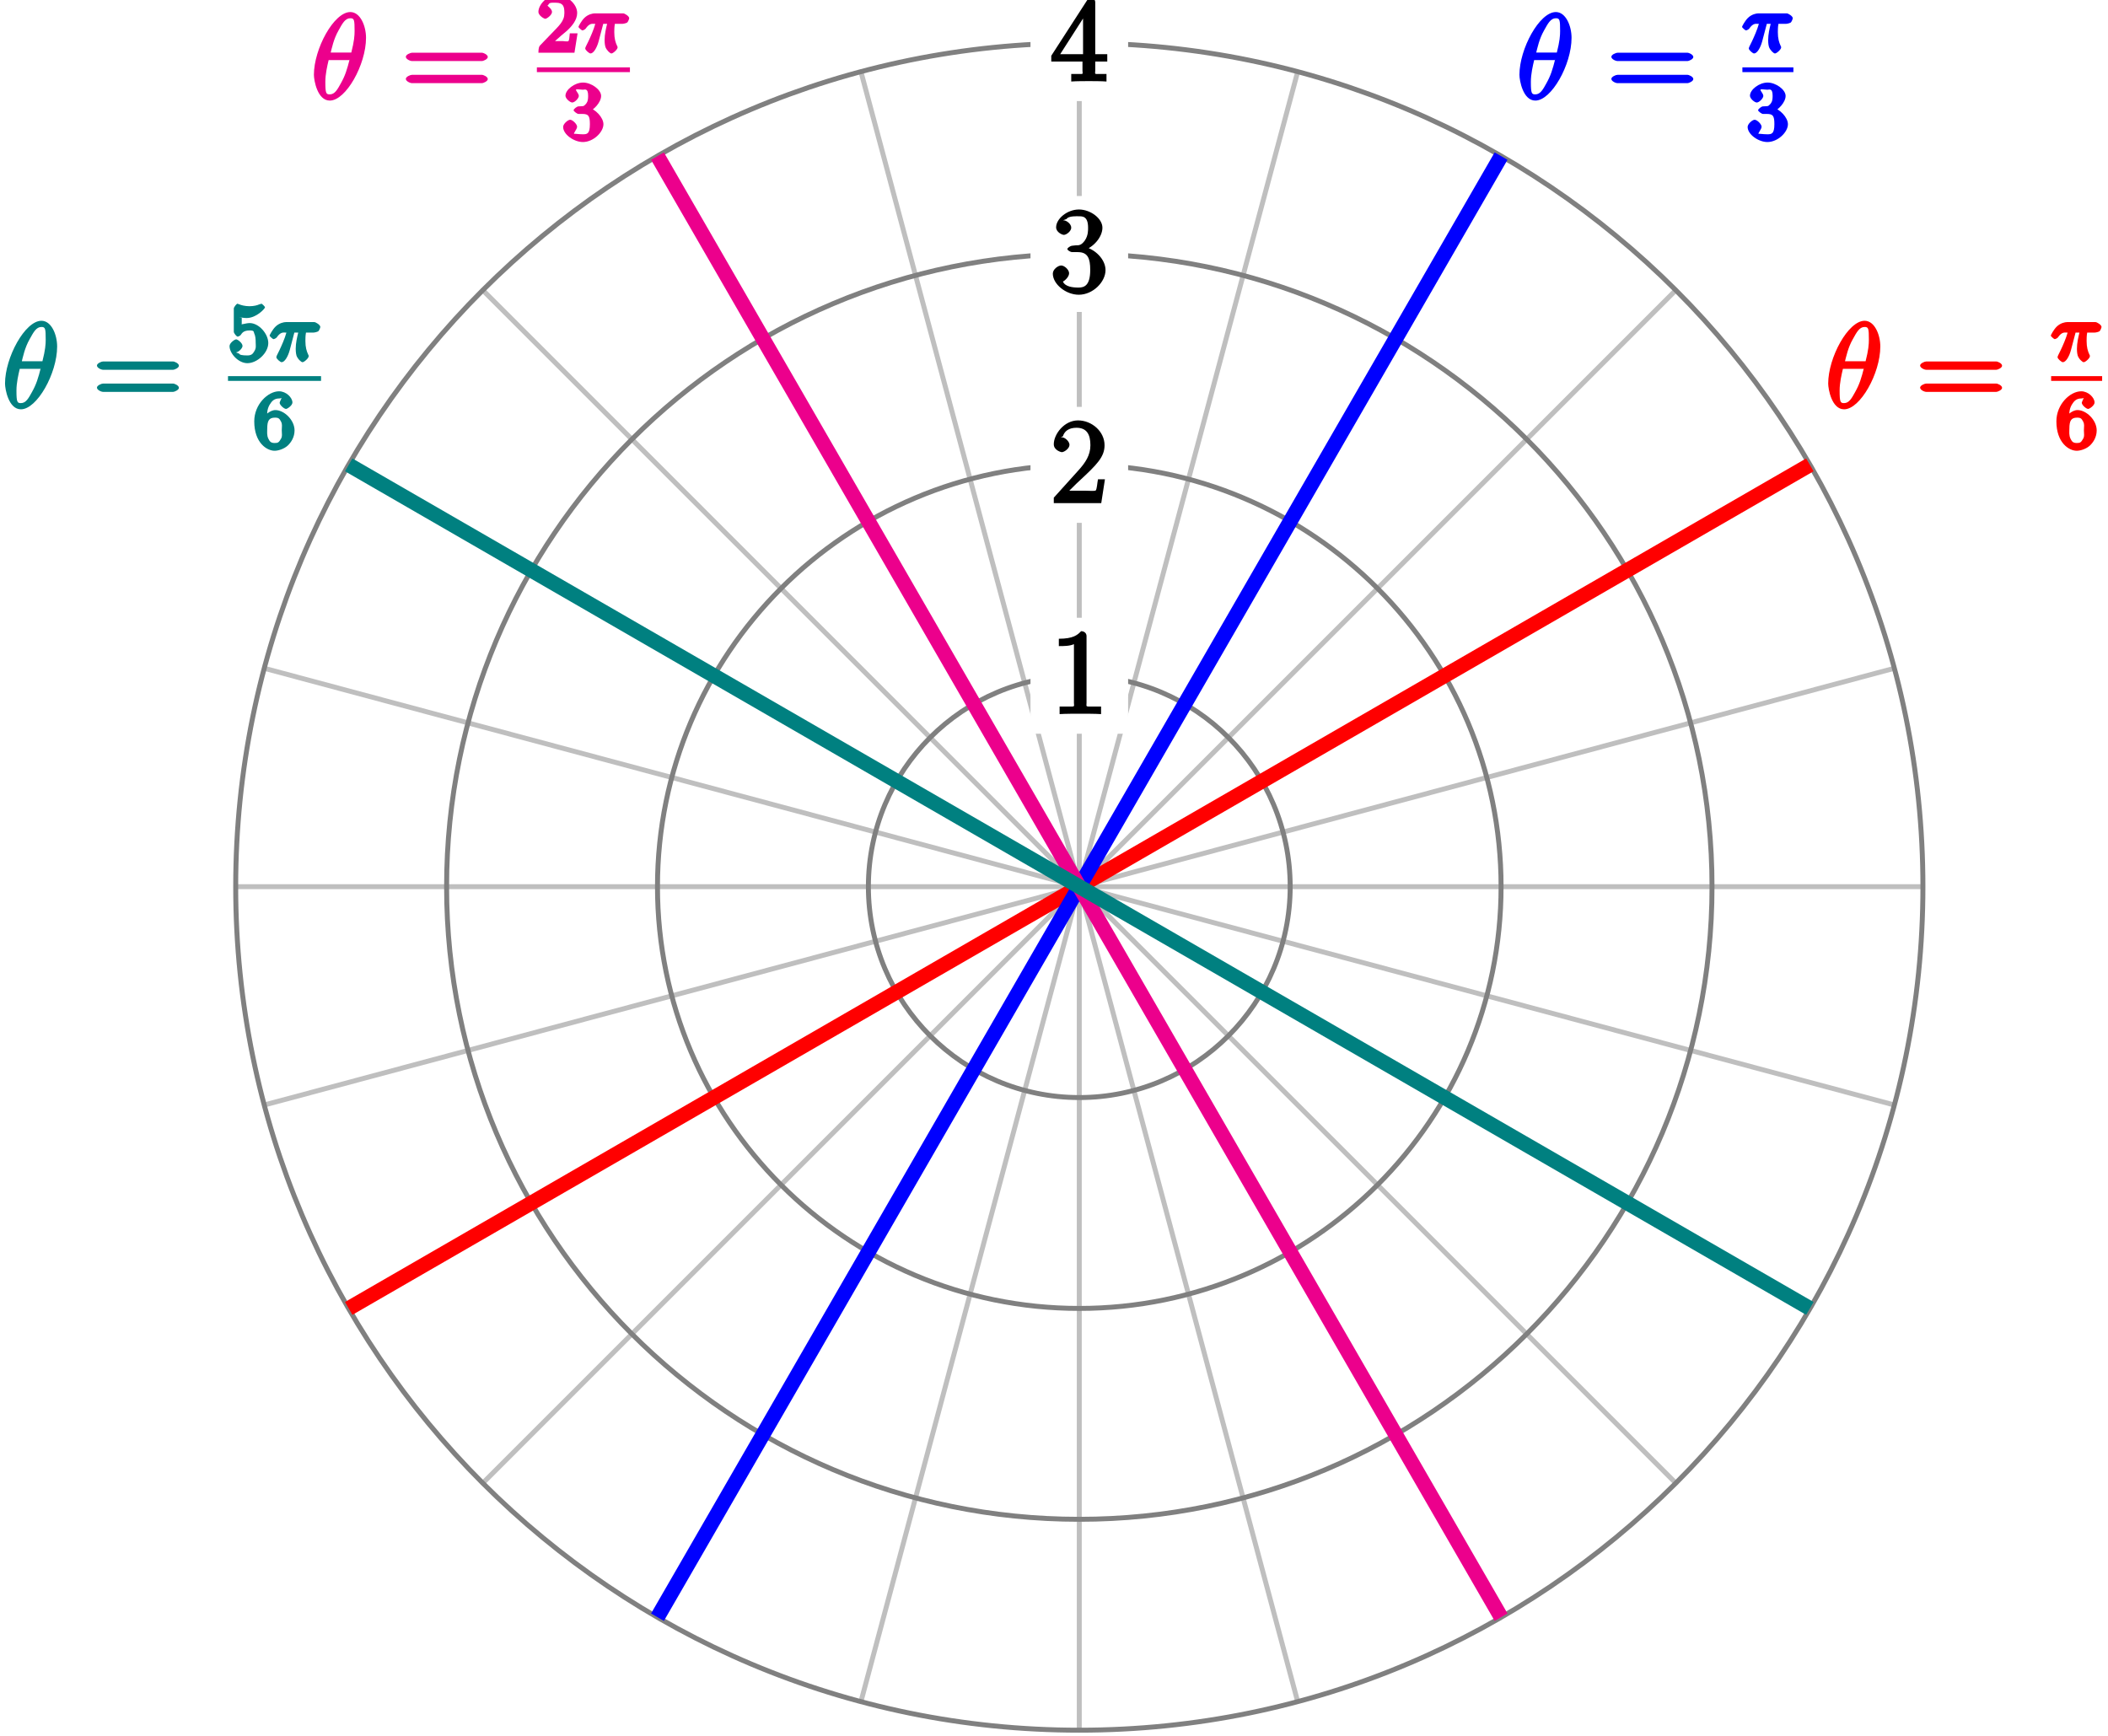
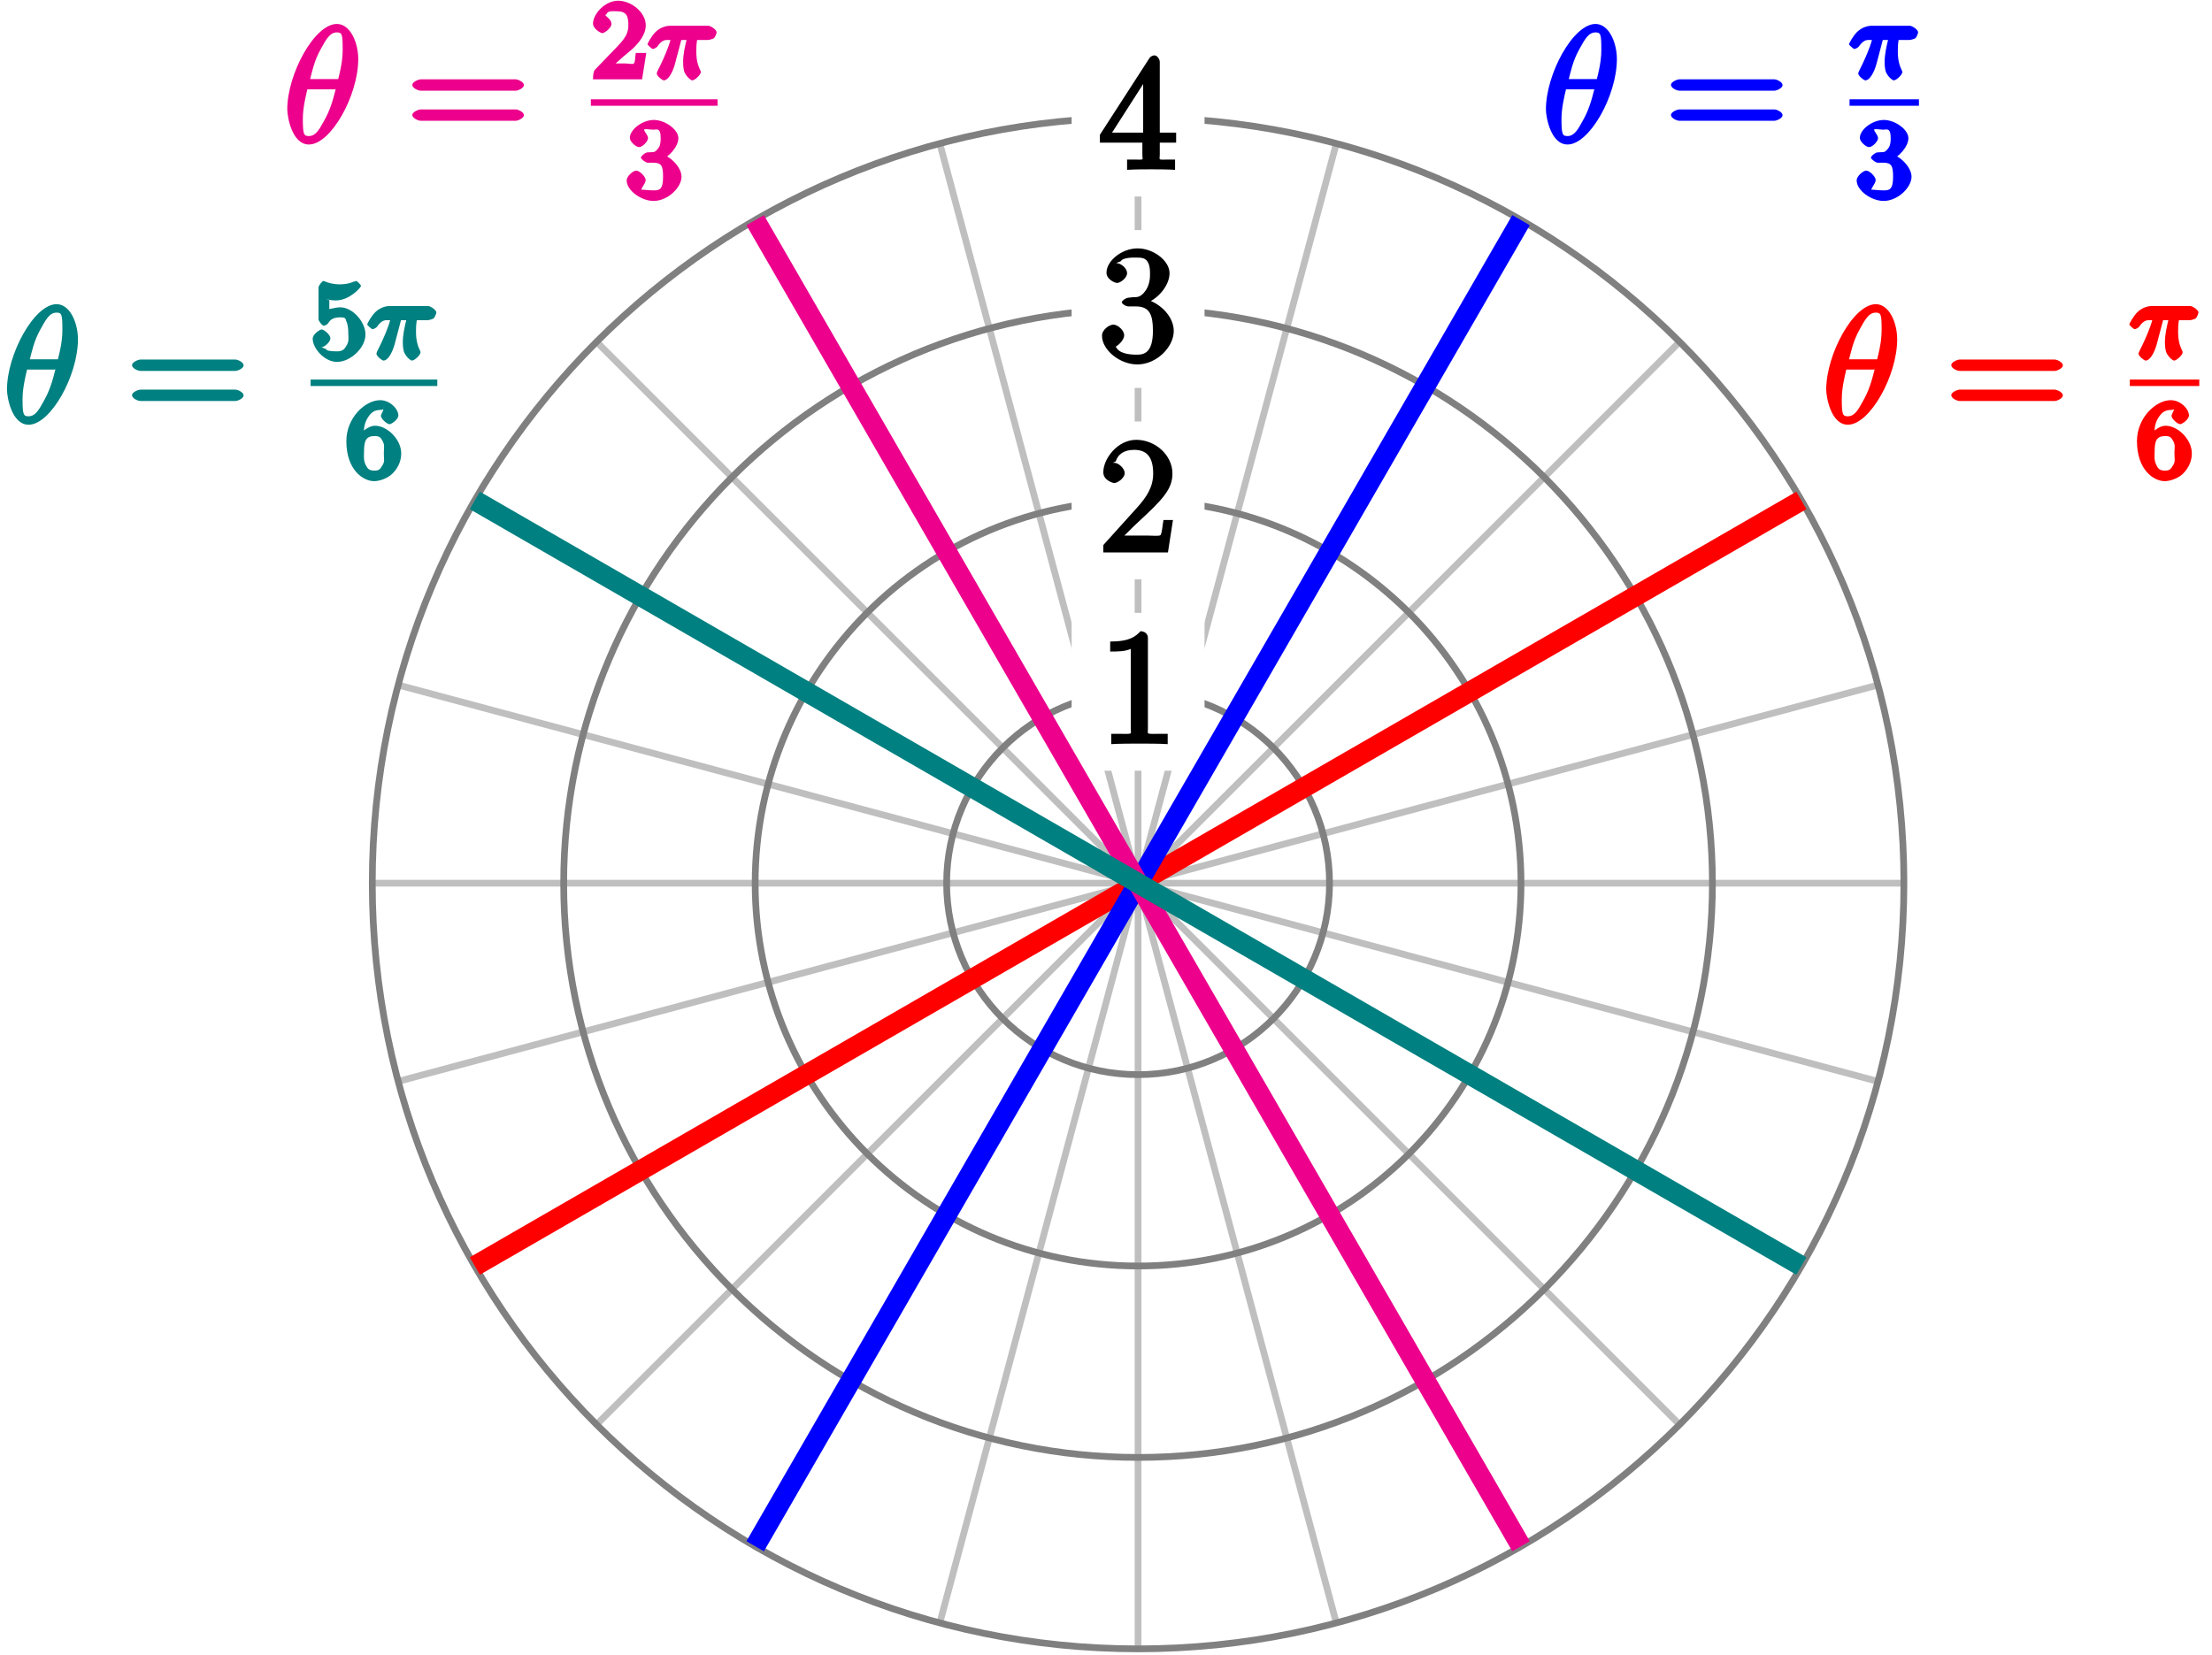
- <svg xmlns="http://www.w3.org/2000/svg" xmlns:xlink="http://www.w3.org/1999/xlink" width="170pt" height="140pt" viewBox="0 0 170 140" version="1.1">
+ <svg xmlns="http://www.w3.org/2000/svg" xmlns:xlink="http://www.w3.org/1999/xlink" width="131pt" height="98pt" viewBox="0 0 131 98" version="1.1">
  <defs>
    <g>
      <symbol overflow="visible" id="glyph0-0">
        <path style="stroke:none;" d="" />
      </symbol>
      <symbol overflow="visible" id="glyph0-1">
        <path style="stroke:none;" d="M 2.922 -6.281 C 2.922 -6.5 2.75 -6.672 2.484 -6.672 C 2.203 -6.375 1.859 -6.062 0.688 -6.062 L 0.688 -5.469 C 1.094 -5.469 1.562 -5.469 1.906 -5.625 L 1.906 -0.891 C 1.906 -0.547 2.062 -0.594 1.219 -0.594 L 0.75 -0.594 L 0.75 0.016 C 1.188 -0.016 2.109 -0.016 2.422 -0.016 C 2.75 -0.016 3.656 -0.016 4.094 0.016 L 4.094 -0.594 L 3.625 -0.594 C 2.781 -0.594 2.922 -0.547 2.922 -0.891 Z M 2.922 -6.281 " />
      </symbol>
      <symbol overflow="visible" id="glyph0-2">
        <path style="stroke:none;" d="M 4.203 -1.922 L 3.844 -1.922 C 3.781 -1.594 3.766 -1.188 3.672 -1.031 C 3.609 -0.953 3.188 -1 2.891 -1 L 1.125 -1 L 1.25 -0.734 C 1.5 -0.953 2.078 -1.562 2.328 -1.781 C 3.781 -3.125 4.375 -3.734 4.375 -4.672 C 4.375 -5.781 3.344 -6.672 2.234 -6.672 C 1.125 -6.672 0.281 -5.562 0.281 -4.75 C 0.281 -4.25 0.891 -4.109 0.922 -4.109 C 1.125 -4.109 1.547 -4.406 1.547 -4.703 C 1.547 -4.969 1.188 -5.312 0.922 -5.312 C 0.828 -5.312 0.812 -5.312 1.016 -5.391 C 1.141 -5.797 1.484 -6.078 2.109 -6.078 C 2.922 -6.078 3.234 -5.562 3.234 -4.672 C 3.234 -3.859 2.828 -3.266 2.281 -2.656 L 0.281 -0.438 L 0.281 0 L 4.109 0 L 4.406 -1.922 Z M 4.203 -1.922 " />
      </symbol>
      <symbol overflow="visible" id="glyph0-3">
        <path style="stroke:none;" d="M 1.766 -3.75 C 1.594 -3.734 1.375 -3.562 1.375 -3.484 C 1.375 -3.391 1.609 -3.234 1.781 -3.234 L 2.219 -3.234 C 3.031 -3.234 3.219 -2.719 3.219 -1.797 C 3.219 -0.547 2.75 -0.375 2.281 -0.375 C 1.812 -0.375 1.203 -0.438 1.016 -0.859 C 1.062 -0.859 1.516 -1.188 1.516 -1.531 C 1.516 -1.812 1.141 -2.156 0.875 -2.156 C 0.641 -2.156 0.203 -1.859 0.203 -1.5 C 0.203 -0.656 1.25 0.203 2.297 0.203 C 3.438 0.203 4.453 -0.828 4.453 -1.781 C 4.453 -2.672 3.578 -3.516 2.656 -3.688 L 2.656 -3.359 C 3.484 -3.609 4.203 -4.453 4.203 -5.203 C 4.203 -5.953 3.234 -6.672 2.312 -6.672 C 1.359 -6.672 0.469 -5.922 0.469 -5.234 C 0.469 -4.844 0.953 -4.625 1.094 -4.625 C 1.297 -4.625 1.688 -4.922 1.688 -5.203 C 1.688 -5.516 1.297 -5.797 1.078 -5.797 C 1.016 -5.797 1 -5.797 1.312 -5.906 C 1.453 -6.172 2.234 -6.125 2.281 -6.125 C 2.594 -6.125 3.047 -6.141 3.047 -5.203 C 3.047 -5.016 3.062 -4.594 2.797 -4.188 C 2.5 -3.766 2.297 -3.781 2.047 -3.781 Z M 1.766 -3.75 " />
      </symbol>
      <symbol overflow="visible" id="glyph0-4">
        <path style="stroke:none;" d="M 3.625 -6.375 C 3.625 -6.562 3.453 -6.766 3.312 -6.766 C 3.234 -6.766 3.094 -6.719 3.016 -6.609 L 0.078 -2.062 L 0.078 -1.594 L 2.594 -1.594 L 2.594 -0.875 C 2.594 -0.531 2.75 -0.594 2.062 -0.594 L 1.688 -0.594 L 1.688 0.016 C 2.078 -0.016 2.844 -0.016 3.109 -0.016 C 3.375 -0.016 4.141 -0.016 4.531 0.016 L 4.531 -0.594 L 4.172 -0.594 C 3.484 -0.594 3.625 -0.531 3.625 -0.875 L 3.625 -1.594 L 4.594 -1.594 L 4.594 -2.188 L 3.625 -2.188 Z M 2.641 -5.625 L 2.641 -2.188 L 0.797 -2.188 L 2.938 -5.531 Z M 2.641 -5.625 " />
      </symbol>
      <symbol overflow="visible" id="glyph0-5">
        <path style="stroke:none;" d="M 6.453 -3.094 C 6.594 -3.094 6.938 -3.25 6.938 -3.422 C 6.938 -3.609 6.594 -3.766 6.453 -3.766 L 0.828 -3.766 C 0.688 -3.766 0.328 -3.609 0.328 -3.438 C 0.328 -3.25 0.672 -3.094 0.828 -3.094 Z M 6.453 -1.312 C 6.594 -1.312 6.938 -1.469 6.938 -1.641 C 6.938 -1.828 6.594 -1.984 6.453 -1.984 L 0.828 -1.984 C 0.688 -1.984 0.328 -1.828 0.328 -1.656 C 0.328 -1.469 0.672 -1.312 0.828 -1.312 Z M 6.453 -1.312 " />
      </symbol>
      <symbol overflow="visible" id="glyph1-0">
        <path style="stroke:none;" d="" />
      </symbol>
      <symbol overflow="visible" id="glyph1-1">
        <path style="stroke:none;" d="M 4.406 -4.969 C 4.406 -5.938 3.938 -7.047 3.141 -7.047 C 1.812 -7.047 0.203 -4.078 0.203 -1.984 C 0.203 -1.547 0.484 0.094 1.484 0.094 C 2.781 0.094 4.406 -2.797 4.406 -4.969 Z M 1.516 -3.609 C 1.656 -4.172 1.797 -4.875 2.188 -5.562 C 2.5 -6.125 2.719 -6.547 3.141 -6.547 C 3.453 -6.547 3.484 -6.422 3.484 -5.516 C 3.484 -5.156 3.453 -4.688 3.219 -3.781 L 1.547 -3.781 Z M 3.109 -3.328 C 2.875 -2.391 2.719 -1.906 2.375 -1.297 C 2.109 -0.812 1.891 -0.406 1.484 -0.406 C 1.188 -0.406 1.125 -0.484 1.125 -1.422 C 1.125 -2.047 1.281 -2.703 1.391 -3.172 L 3.062 -3.172 Z M 3.109 -3.328 " />
      </symbol>
      <symbol overflow="visible" id="glyph2-0">
        <path style="stroke:none;" d="" />
      </symbol>
      <symbol overflow="visible" id="glyph2-1">
        <path style="stroke:none;" d="M 1.812 -2.328 L 2.281 -2.328 C 2.188 -1.953 2.078 -1.484 2.078 -1.016 C 2.078 -0.969 2.078 -0.688 2.141 -0.469 C 2.234 -0.203 2.516 0.062 2.625 0.062 C 2.766 0.062 3.125 -0.266 3.125 -0.422 C 3.125 -0.469 3.125 -0.484 3.094 -0.531 C 2.953 -0.828 2.859 -1.141 2.859 -1.656 C 2.859 -1.797 2.859 -2.078 2.906 -2.328 L 3.516 -2.328 C 3.625 -2.328 3.844 -2.391 3.906 -2.438 C 3.984 -2.516 4.062 -2.734 4.062 -2.781 C 4.062 -2.953 3.688 -3.172 3.578 -3.172 L 1.281 -3.172 C 1.141 -3.172 0.75 -3.109 0.438 -2.797 C 0.203 -2.562 -0.031 -2.125 -0.031 -2.078 C -0.031 -2.031 0.234 -1.797 0.281 -1.797 C 0.344 -1.797 0.5 -1.875 0.547 -1.938 C 0.859 -2.391 1.078 -2.328 1.234 -2.328 L 1.328 -2.328 C 1.203 -1.859 0.922 -1.234 0.766 -0.906 C 0.578 -0.531 0.516 -0.406 0.516 -0.344 C 0.516 -0.203 0.844 0.062 0.938 0.062 C 1.188 0.062 1.453 -0.391 1.594 -0.906 L 1.969 -2.328 Z M 1.812 -2.328 " />
      </symbol>
      <symbol overflow="visible" id="glyph3-0">
        <path style="stroke:none;" d="" />
      </symbol>
      <symbol overflow="visible" id="glyph3-1">
        <path style="stroke:none;" d="M 1.094 -2.328 C 1.094 -2.844 1.078 -3.172 1.297 -3.562 C 1.484 -3.875 1.672 -4.078 2.078 -4.078 C 2.203 -4.078 2.344 -4.125 2.266 -4.234 C 2.359 -4.234 2.109 -3.812 2.109 -3.734 C 2.109 -3.547 2.469 -3.234 2.625 -3.234 C 2.734 -3.234 3.141 -3.516 3.141 -3.75 C 3.141 -4.141 2.641 -4.656 2.062 -4.656 C 1.172 -4.656 0.062 -3.609 0.062 -2.234 C 0.062 -0.5 1.078 0.141 1.703 0.141 C 2.016 0.141 2.484 -0.016 2.766 -0.281 C 3.031 -0.531 3.312 -0.953 3.312 -1.5 C 3.312 -2.344 2.469 -3.141 1.766 -3.141 C 1.297 -3.141 0.812 -2.641 0.656 -2.328 Z M 1.703 -0.484 C 1.359 -0.484 1.297 -0.656 1.203 -0.828 C 1.062 -1.109 1.109 -1.406 1.109 -1.641 C 1.109 -2.281 1.25 -2.531 1.734 -2.531 C 2.047 -2.531 2.094 -2.438 2.219 -2.219 C 2.344 -1.969 2.281 -1.844 2.281 -1.516 C 2.281 -1.188 2.344 -1.047 2.219 -0.828 C 2.047 -0.531 1.984 -0.484 1.703 -0.484 Z M 1.703 -0.484 " />
      </symbol>
      <symbol overflow="visible" id="glyph3-2">
        <path style="stroke:none;" d="M 1.609 -2.125 C 2.109 -2.125 2.219 -1.969 2.219 -1.297 C 2.219 -0.5 1.984 -0.484 1.641 -0.484 C 1.297 -0.484 0.969 -0.547 0.969 -0.516 C 0.828 -0.516 1.188 -0.875 1.188 -1.094 C 1.188 -1.297 0.828 -1.656 0.625 -1.656 C 0.453 -1.656 0.062 -1.328 0.062 -1.078 C 0.062 -0.469 0.938 0.141 1.656 0.141 C 2.5 0.141 3.312 -0.656 3.312 -1.297 C 3.312 -1.828 2.672 -2.531 2.031 -2.672 L 2.031 -2.25 C 2.531 -2.422 3.125 -3.062 3.125 -3.578 C 3.125 -4.094 2.328 -4.656 1.672 -4.656 C 0.984 -4.656 0.25 -4.078 0.25 -3.594 C 0.25 -3.359 0.625 -3.047 0.797 -3.047 C 1 -3.047 1.328 -3.391 1.328 -3.578 C 1.328 -3.812 0.922 -4.125 1.188 -4.109 C 1.188 -4.125 1.531 -4.078 1.656 -4.078 C 1.812 -4.078 2.078 -4.234 2.078 -3.578 C 2.078 -3.125 1.969 -3.016 1.875 -2.906 C 1.688 -2.703 1.688 -2.766 1.297 -2.734 C 1.172 -2.734 0.906 -2.516 0.906 -2.422 C 0.906 -2.344 1.188 -2.125 1.297 -2.125 Z M 1.609 -2.125 " />
      </symbol>
      <symbol overflow="visible" id="glyph3-3">
        <path style="stroke:none;" d="M 1.938 -1.359 C 2.047 -1.453 2.312 -1.672 2.422 -1.766 C 2.812 -2.125 3.25 -2.625 3.25 -3.203 C 3.25 -3.953 2.406 -4.656 1.609 -4.656 C 0.844 -4.656 0.125 -3.875 0.125 -3.297 C 0.125 -2.984 0.594 -2.734 0.672 -2.734 C 0.812 -2.734 1.219 -3.047 1.219 -3.281 C 1.219 -3.609 0.688 -3.828 0.906 -3.828 C 1 -4.078 1.219 -4.031 1.531 -4.031 C 2.125 -4.031 2.219 -3.734 2.219 -3.203 C 2.219 -2.531 1.812 -2.203 1.062 -1.422 L 0.266 -0.594 C 0.188 -0.531 0.125 -0.375 0.125 0 L 3.031 0 L 3.281 -1.562 L 2.656 -1.562 C 2.609 -1.219 2.625 -1.047 2.547 -0.938 C 2.5 -0.875 2.172 -0.938 2.078 -0.938 L 0.938 -0.938 L 1.078 -0.594 Z M 1.938 -1.359 " />
      </symbol>
      <symbol overflow="visible" id="glyph3-4">
        <path style="stroke:none;" d="M 0.891 -3.578 C 0.969 -3.562 1.234 -3.5 1.5 -3.5 C 2.297 -3.5 2.984 -4.266 2.984 -4.359 C 2.984 -4.438 2.734 -4.656 2.703 -4.656 C 2.688 -4.656 2.531 -4.594 2.5 -4.594 C 2.375 -4.531 2.078 -4.453 1.734 -4.453 C 1.359 -4.453 1.047 -4.547 0.938 -4.594 C 0.938 -4.594 0.766 -4.656 0.766 -4.656 C 0.688 -4.656 0.469 -4.375 0.469 -4.266 L 0.469 -2.391 C 0.469 -2.281 0.688 -2 0.781 -2 C 0.828 -2 1 -2.078 1.031 -2.141 C 1.109 -2.234 1.203 -2.5 1.75 -2.5 C 2.109 -2.5 2.062 -2.406 2.109 -2.281 C 2.219 -2.062 2.234 -1.766 2.234 -1.516 C 2.234 -1.281 2.297 -1.078 2.109 -0.797 C 2 -0.609 1.891 -0.484 1.562 -0.484 C 1.141 -0.484 0.938 -0.531 0.906 -0.625 C 0.609 -0.734 0.641 -0.734 0.656 -0.734 C 0.828 -0.734 1.172 -1.047 1.172 -1.25 C 1.172 -1.484 0.781 -1.781 0.656 -1.781 C 0.547 -1.781 0.125 -1.5 0.125 -1.234 C 0.125 -0.656 0.828 0.141 1.562 0.141 C 2.359 0.141 3.25 -0.688 3.25 -1.484 C 3.25 -2.219 2.5 -3.094 1.75 -3.094 C 1.438 -3.094 0.984 -2.922 1.109 -3.031 L 1.109 -3.516 Z M 0.891 -3.578 " />
      </symbol>
    </g>
  </defs>
  <g id="surface1">
-     <path style="fill:none;stroke-width:0.399;stroke-linecap:butt;stroke-linejoin:miter;stroke:rgb(75%,75%,75%);stroke-opacity:1;stroke-miterlimit:10;" d="M -0.001 -0.002 L 68.034 -0.002 " transform="matrix(1,0,0,-1,87.04,71.51)" />
-     <path style="fill:none;stroke-width:0.399;stroke-linecap:butt;stroke-linejoin:miter;stroke:rgb(75%,75%,75%);stroke-opacity:1;stroke-miterlimit:10;" d="M -0.001 -0.002 L 65.714 17.608 " transform="matrix(1,0,0,-1,87.04,71.51)" />
-     <path style="fill:none;stroke-width:0.399;stroke-linecap:butt;stroke-linejoin:miter;stroke:rgb(75%,75%,75%);stroke-opacity:1;stroke-miterlimit:10;" d="M -0.001 -0.002 L 58.917 34.018 " transform="matrix(1,0,0,-1,87.04,71.51)" />
-     <path style="fill:none;stroke-width:0.399;stroke-linecap:butt;stroke-linejoin:miter;stroke:rgb(75%,75%,75%);stroke-opacity:1;stroke-miterlimit:10;" d="M -0.001 -0.002 L 48.108 48.108 " transform="matrix(1,0,0,-1,87.04,71.51)" />
-     <path style="fill:none;stroke-width:0.399;stroke-linecap:butt;stroke-linejoin:miter;stroke:rgb(75%,75%,75%);stroke-opacity:1;stroke-miterlimit:10;" d="M -0.001 -0.002 L 34.015 58.92 " transform="matrix(1,0,0,-1,87.04,71.51)" />
-     <path style="fill:none;stroke-width:0.399;stroke-linecap:butt;stroke-linejoin:miter;stroke:rgb(75%,75%,75%);stroke-opacity:1;stroke-miterlimit:10;" d="M -0.001 -0.002 L 17.608 65.713 " transform="matrix(1,0,0,-1,87.04,71.51)" />
-     <path style="fill:none;stroke-width:0.399;stroke-linecap:butt;stroke-linejoin:miter;stroke:rgb(75%,75%,75%);stroke-opacity:1;stroke-miterlimit:10;" d="M -0.001 -0.002 L -0.001 68.033 " transform="matrix(1,0,0,-1,87.04,71.51)" />
-     <path style="fill:none;stroke-width:0.399;stroke-linecap:butt;stroke-linejoin:miter;stroke:rgb(75%,75%,75%);stroke-opacity:1;stroke-miterlimit:10;" d="M -0.001 -0.002 L -17.606 65.713 " transform="matrix(1,0,0,-1,87.04,71.51)" />
-     <path style="fill:none;stroke-width:0.399;stroke-linecap:butt;stroke-linejoin:miter;stroke:rgb(75%,75%,75%);stroke-opacity:1;stroke-miterlimit:10;" d="M -0.001 -0.002 L -34.017 58.92 " transform="matrix(1,0,0,-1,87.04,71.51)" />
-     <path style="fill:none;stroke-width:0.399;stroke-linecap:butt;stroke-linejoin:miter;stroke:rgb(75%,75%,75%);stroke-opacity:1;stroke-miterlimit:10;" d="M -0.001 -0.002 L -48.106 48.108 " transform="matrix(1,0,0,-1,87.04,71.51)" />
-     <path style="fill:none;stroke-width:0.399;stroke-linecap:butt;stroke-linejoin:miter;stroke:rgb(75%,75%,75%);stroke-opacity:1;stroke-miterlimit:10;" d="M -0.001 -0.002 L -58.919 34.018 " transform="matrix(1,0,0,-1,87.04,71.51)" />
-     <path style="fill:none;stroke-width:0.399;stroke-linecap:butt;stroke-linejoin:miter;stroke:rgb(75%,75%,75%);stroke-opacity:1;stroke-miterlimit:10;" d="M -0.001 -0.002 L -65.716 17.608 " transform="matrix(1,0,0,-1,87.04,71.51)" />
-     <path style="fill:none;stroke-width:0.399;stroke-linecap:butt;stroke-linejoin:miter;stroke:rgb(75%,75%,75%);stroke-opacity:1;stroke-miterlimit:10;" d="M -0.001 -0.002 L -68.032 -0.002 " transform="matrix(1,0,0,-1,87.04,71.51)" />
-     <path style="fill:none;stroke-width:0.399;stroke-linecap:butt;stroke-linejoin:miter;stroke:rgb(75%,75%,75%);stroke-opacity:1;stroke-miterlimit:10;" d="M -0.001 -0.002 L -65.716 -17.607 " transform="matrix(1,0,0,-1,87.04,71.51)" />
-     <path style="fill:none;stroke-width:0.399;stroke-linecap:butt;stroke-linejoin:miter;stroke:rgb(75%,75%,75%);stroke-opacity:1;stroke-miterlimit:10;" d="M -0.001 -0.002 L -58.919 -34.017 " transform="matrix(1,0,0,-1,87.04,71.51)" />
-     <path style="fill:none;stroke-width:0.399;stroke-linecap:butt;stroke-linejoin:miter;stroke:rgb(75%,75%,75%);stroke-opacity:1;stroke-miterlimit:10;" d="M -0.001 -0.002 L -48.106 -48.107 " transform="matrix(1,0,0,-1,87.04,71.51)" />
-     <path style="fill:none;stroke-width:0.399;stroke-linecap:butt;stroke-linejoin:miter;stroke:rgb(75%,75%,75%);stroke-opacity:1;stroke-miterlimit:10;" d="M -0.001 -0.002 L -34.017 -58.92 " transform="matrix(1,0,0,-1,87.04,71.51)" />
-     <path style="fill:none;stroke-width:0.399;stroke-linecap:butt;stroke-linejoin:miter;stroke:rgb(75%,75%,75%);stroke-opacity:1;stroke-miterlimit:10;" d="M -0.001 -0.002 L -17.606 -65.717 " transform="matrix(1,0,0,-1,87.04,71.51)" />
-     <path style="fill:none;stroke-width:0.399;stroke-linecap:butt;stroke-linejoin:miter;stroke:rgb(75%,75%,75%);stroke-opacity:1;stroke-miterlimit:10;" d="M -0.001 -0.002 L -0.001 -68.033 " transform="matrix(1,0,0,-1,87.04,71.51)" />
-     <path style="fill:none;stroke-width:0.399;stroke-linecap:butt;stroke-linejoin:miter;stroke:rgb(75%,75%,75%);stroke-opacity:1;stroke-miterlimit:10;" d="M -0.001 -0.002 L 17.608 -65.717 " transform="matrix(1,0,0,-1,87.04,71.51)" />
-     <path style="fill:none;stroke-width:0.399;stroke-linecap:butt;stroke-linejoin:miter;stroke:rgb(75%,75%,75%);stroke-opacity:1;stroke-miterlimit:10;" d="M -0.001 -0.002 L 34.015 -58.92 " transform="matrix(1,0,0,-1,87.04,71.51)" />
-     <path style="fill:none;stroke-width:0.399;stroke-linecap:butt;stroke-linejoin:miter;stroke:rgb(75%,75%,75%);stroke-opacity:1;stroke-miterlimit:10;" d="M -0.001 -0.002 L 48.108 -48.107 " transform="matrix(1,0,0,-1,87.04,71.51)" />
-     <path style="fill:none;stroke-width:0.399;stroke-linecap:butt;stroke-linejoin:miter;stroke:rgb(75%,75%,75%);stroke-opacity:1;stroke-miterlimit:10;" d="M -0.001 -0.002 L 58.917 -34.017 " transform="matrix(1,0,0,-1,87.04,71.51)" />
-     <path style="fill:none;stroke-width:0.399;stroke-linecap:butt;stroke-linejoin:miter;stroke:rgb(75%,75%,75%);stroke-opacity:1;stroke-miterlimit:10;" d="M -0.001 -0.002 L 65.714 -17.607 " transform="matrix(1,0,0,-1,87.04,71.51)" />
-     <path style="fill:none;stroke-width:0.399;stroke-linecap:butt;stroke-linejoin:miter;stroke:rgb(50%,50%,50%);stroke-opacity:1;stroke-miterlimit:10;" d="M 17.007 -0.002 C 17.007 9.393 9.394 17.01 -0.001 17.01 C -9.392 17.01 -17.009 9.393 -17.009 -0.002 C -17.009 -9.392 -9.392 -17.01 -0.001 -17.01 C 9.394 -17.01 17.007 -9.392 17.007 -0.002 Z M 17.007 -0.002 " transform="matrix(1,0,0,-1,87.04,71.51)" />
-     <path style=" stroke:none;fill-rule:nonzero;fill:rgb(100%,100%,100%);fill-opacity:1;" d="M 90.977 49.824 L 83.105 49.824 L 83.105 59.176 L 90.977 59.176 Z M 90.977 49.824 " />
+     <path style="fill:none;stroke-width:0.399;stroke-linecap:butt;stroke-linejoin:miter;stroke:rgb(75%,75%,75%);stroke-opacity:1;stroke-miterlimit:10;" d="M -0.002 -0 L 45.354 -0 " transform="matrix(1,0,0,-1,67.4,52.32)" />
+     <path style="fill:none;stroke-width:0.399;stroke-linecap:butt;stroke-linejoin:miter;stroke:rgb(75%,75%,75%);stroke-opacity:1;stroke-miterlimit:10;" d="M -0.002 -0 L 43.807 11.738 " transform="matrix(1,0,0,-1,67.4,52.32)" />
+     <path style="fill:none;stroke-width:0.399;stroke-linecap:butt;stroke-linejoin:miter;stroke:rgb(75%,75%,75%);stroke-opacity:1;stroke-miterlimit:10;" d="M -0.002 -0 L 39.28 22.675 " transform="matrix(1,0,0,-1,67.4,52.32)" />
+     <path style="fill:none;stroke-width:0.399;stroke-linecap:butt;stroke-linejoin:miter;stroke:rgb(75%,75%,75%);stroke-opacity:1;stroke-miterlimit:10;" d="M -0.002 -0 L 32.069 32.07 " transform="matrix(1,0,0,-1,67.4,52.32)" />
+     <path style="fill:none;stroke-width:0.399;stroke-linecap:butt;stroke-linejoin:miter;stroke:rgb(75%,75%,75%);stroke-opacity:1;stroke-miterlimit:10;" d="M -0.002 -0 L 22.678 39.277 " transform="matrix(1,0,0,-1,67.4,52.32)" />
+     <path style="fill:none;stroke-width:0.399;stroke-linecap:butt;stroke-linejoin:miter;stroke:rgb(75%,75%,75%);stroke-opacity:1;stroke-miterlimit:10;" d="M -0.002 -0 L 11.737 43.808 " transform="matrix(1,0,0,-1,67.4,52.32)" />
+     <path style="fill:none;stroke-width:0.399;stroke-linecap:butt;stroke-linejoin:miter;stroke:rgb(75%,75%,75%);stroke-opacity:1;stroke-miterlimit:10;" d="M -0.002 -0 L -0.002 45.355 " transform="matrix(1,0,0,-1,67.4,52.32)" />
+     <path style="fill:none;stroke-width:0.399;stroke-linecap:butt;stroke-linejoin:miter;stroke:rgb(75%,75%,75%);stroke-opacity:1;stroke-miterlimit:10;" d="M -0.002 -0 L -11.74 43.808 " transform="matrix(1,0,0,-1,67.4,52.32)" />
+     <path style="fill:none;stroke-width:0.399;stroke-linecap:butt;stroke-linejoin:miter;stroke:rgb(75%,75%,75%);stroke-opacity:1;stroke-miterlimit:10;" d="M -0.002 -0 L -22.677 39.277 " transform="matrix(1,0,0,-1,67.4,52.32)" />
+     <path style="fill:none;stroke-width:0.399;stroke-linecap:butt;stroke-linejoin:miter;stroke:rgb(75%,75%,75%);stroke-opacity:1;stroke-miterlimit:10;" d="M -0.002 -0 L -32.072 32.07 " transform="matrix(1,0,0,-1,67.4,52.32)" />
+     <path style="fill:none;stroke-width:0.399;stroke-linecap:butt;stroke-linejoin:miter;stroke:rgb(75%,75%,75%);stroke-opacity:1;stroke-miterlimit:10;" d="M -0.002 -0 L -39.279 22.675 " transform="matrix(1,0,0,-1,67.4,52.32)" />
+     <path style="fill:none;stroke-width:0.399;stroke-linecap:butt;stroke-linejoin:miter;stroke:rgb(75%,75%,75%);stroke-opacity:1;stroke-miterlimit:10;" d="M -0.002 -0 L -43.81 11.738 " transform="matrix(1,0,0,-1,67.4,52.32)" />
+     <path style="fill:none;stroke-width:0.399;stroke-linecap:butt;stroke-linejoin:miter;stroke:rgb(75%,75%,75%);stroke-opacity:1;stroke-miterlimit:10;" d="M -0.002 -0 L -45.353 -0 " transform="matrix(1,0,0,-1,67.4,52.32)" />
+     <path style="fill:none;stroke-width:0.399;stroke-linecap:butt;stroke-linejoin:miter;stroke:rgb(75%,75%,75%);stroke-opacity:1;stroke-miterlimit:10;" d="M -0.002 -0 L -43.81 -11.739 " transform="matrix(1,0,0,-1,67.4,52.32)" />
+     <path style="fill:none;stroke-width:0.399;stroke-linecap:butt;stroke-linejoin:miter;stroke:rgb(75%,75%,75%);stroke-opacity:1;stroke-miterlimit:10;" d="M -0.002 -0 L -39.279 -22.676 " transform="matrix(1,0,0,-1,67.4,52.32)" />
+     <path style="fill:none;stroke-width:0.399;stroke-linecap:butt;stroke-linejoin:miter;stroke:rgb(75%,75%,75%);stroke-opacity:1;stroke-miterlimit:10;" d="M -0.002 -0 L -32.072 -32.071 " transform="matrix(1,0,0,-1,67.4,52.32)" />
+     <path style="fill:none;stroke-width:0.399;stroke-linecap:butt;stroke-linejoin:miter;stroke:rgb(75%,75%,75%);stroke-opacity:1;stroke-miterlimit:10;" d="M -0.002 -0 L -22.677 -39.278 " transform="matrix(1,0,0,-1,67.4,52.32)" />
+     <path style="fill:none;stroke-width:0.399;stroke-linecap:butt;stroke-linejoin:miter;stroke:rgb(75%,75%,75%);stroke-opacity:1;stroke-miterlimit:10;" d="M -0.002 -0 L -11.74 -43.809 " transform="matrix(1,0,0,-1,67.4,52.32)" />
+     <path style="fill:none;stroke-width:0.399;stroke-linecap:butt;stroke-linejoin:miter;stroke:rgb(75%,75%,75%);stroke-opacity:1;stroke-miterlimit:10;" d="M -0.002 -0 L -0.002 -45.356 " transform="matrix(1,0,0,-1,67.4,52.32)" />
+     <path style="fill:none;stroke-width:0.399;stroke-linecap:butt;stroke-linejoin:miter;stroke:rgb(75%,75%,75%);stroke-opacity:1;stroke-miterlimit:10;" d="M -0.002 -0 L 11.737 -43.809 " transform="matrix(1,0,0,-1,67.4,52.32)" />
+     <path style="fill:none;stroke-width:0.399;stroke-linecap:butt;stroke-linejoin:miter;stroke:rgb(75%,75%,75%);stroke-opacity:1;stroke-miterlimit:10;" d="M -0.002 -0 L 22.678 -39.278 " transform="matrix(1,0,0,-1,67.4,52.32)" />
+     <path style="fill:none;stroke-width:0.399;stroke-linecap:butt;stroke-linejoin:miter;stroke:rgb(75%,75%,75%);stroke-opacity:1;stroke-miterlimit:10;" d="M -0.002 -0 L 32.069 -32.071 " transform="matrix(1,0,0,-1,67.4,52.32)" />
+     <path style="fill:none;stroke-width:0.399;stroke-linecap:butt;stroke-linejoin:miter;stroke:rgb(75%,75%,75%);stroke-opacity:1;stroke-miterlimit:10;" d="M -0.002 -0 L 39.28 -22.676 " transform="matrix(1,0,0,-1,67.4,52.32)" />
+     <path style="fill:none;stroke-width:0.399;stroke-linecap:butt;stroke-linejoin:miter;stroke:rgb(75%,75%,75%);stroke-opacity:1;stroke-miterlimit:10;" d="M -0.002 -0 L 43.807 -11.739 " transform="matrix(1,0,0,-1,67.4,52.32)" />
+     <path style="fill:none;stroke-width:0.399;stroke-linecap:butt;stroke-linejoin:miter;stroke:rgb(50%,50%,50%);stroke-opacity:1;stroke-miterlimit:10;" d="M 11.338 -0 C 11.338 6.261 6.264 11.34 -0.002 11.34 C -6.263 11.34 -11.338 6.261 -11.338 -0 C -11.338 -6.262 -6.263 -11.34 -0.002 -11.34 C 6.264 -11.34 11.338 -6.262 11.338 -0 Z M 11.338 -0 " transform="matrix(1,0,0,-1,67.4,52.32)" />
+     <path style=" stroke:none;fill-rule:nonzero;fill:rgb(100%,100%,100%);fill-opacity:1;" d="M 71.336 36.305 L 63.465 36.305 L 63.465 45.656 L 71.336 45.656 Z M 71.336 36.305 " />
    <g style="fill:rgb(0%,0%,0%);fill-opacity:1;">
-       <use xlink:href="#glyph0-1" x="84.702" y="57.578" />
+       <use xlink:href="#glyph0-1" x="65.06" y="44.066" />
    </g>
-     <path style="fill:none;stroke-width:0.399;stroke-linecap:butt;stroke-linejoin:miter;stroke:rgb(50%,50%,50%);stroke-opacity:1;stroke-miterlimit:10;" d="M 34.015 -0.002 C 34.015 18.787 18.788 34.018 -0.001 34.018 C -18.786 34.018 -34.017 18.787 -34.017 -0.002 C -34.017 -18.787 -18.786 -34.017 -0.001 -34.017 C 18.788 -34.017 34.015 -18.787 34.015 -0.002 Z M 34.015 -0.002 " transform="matrix(1,0,0,-1,87.04,71.51)" />
-     <path style=" stroke:none;fill-rule:nonzero;fill:rgb(100%,100%,100%);fill-opacity:1;" d="M 90.977 32.816 L 83.105 32.816 L 83.105 42.168 L 90.977 42.168 Z M 90.977 32.816 " />
+     <path style="fill:none;stroke-width:0.399;stroke-linecap:butt;stroke-linejoin:miter;stroke:rgb(50%,50%,50%);stroke-opacity:1;stroke-miterlimit:10;" d="M 22.678 -0 C 22.678 12.523 12.526 22.675 -0.002 22.675 C -12.525 22.675 -22.677 12.523 -22.677 -0 C -22.677 -12.524 -12.525 -22.676 -0.002 -22.676 C 12.526 -22.676 22.678 -12.524 22.678 -0 Z M 22.678 -0 " transform="matrix(1,0,0,-1,67.4,52.32)" />
+     <path style=" stroke:none;fill-rule:nonzero;fill:rgb(100%,100%,100%);fill-opacity:1;" d="M 71.336 24.969 L 63.465 24.969 L 63.465 34.32 L 71.336 34.32 Z M 71.336 24.969 " />
    <g style="fill:rgb(0%,0%,0%);fill-opacity:1;">
-       <use xlink:href="#glyph0-2" x="84.702" y="40.578" />
+       <use xlink:href="#glyph0-2" x="65.06" y="32.726" />
    </g>
-     <path style="fill:none;stroke-width:0.399;stroke-linecap:butt;stroke-linejoin:miter;stroke:rgb(50%,50%,50%);stroke-opacity:1;stroke-miterlimit:10;" d="M 51.026 -0.002 C 51.026 28.182 28.179 51.026 -0.001 51.026 C -28.181 51.026 -51.024 28.182 -51.024 -0.002 C -51.024 -28.181 -28.181 -51.025 -0.001 -51.025 C 28.179 -51.025 51.026 -28.181 51.026 -0.002 Z M 51.026 -0.002 " transform="matrix(1,0,0,-1,87.04,71.51)" />
-     <path style=" stroke:none;fill-rule:nonzero;fill:rgb(100%,100%,100%);fill-opacity:1;" d="M 90.977 15.809 L 83.105 15.809 L 83.105 25.16 L 90.977 25.16 Z M 90.977 15.809 " />
+     <path style="fill:none;stroke-width:0.399;stroke-linecap:butt;stroke-linejoin:miter;stroke:rgb(50%,50%,50%);stroke-opacity:1;stroke-miterlimit:10;" d="M 34.014 -0 C 34.014 18.785 18.788 34.015 -0.002 34.015 C -18.787 34.015 -34.017 18.785 -34.017 -0 C -34.017 -18.785 -18.787 -34.016 -0.002 -34.016 C 18.788 -34.016 34.014 -18.785 34.014 -0 Z M 34.014 -0 " transform="matrix(1,0,0,-1,67.4,52.32)" />
+     <path style=" stroke:none;fill-rule:nonzero;fill:rgb(100%,100%,100%);fill-opacity:1;" d="M 71.336 13.629 L 63.465 13.629 L 63.465 22.98 L 71.336 22.98 Z M 71.336 13.629 " />
    <g style="fill:rgb(0%,0%,0%);fill-opacity:1;">
-       <use xlink:href="#glyph0-3" x="84.702" y="23.568" />
+       <use xlink:href="#glyph0-3" x="65.06" y="21.386" />
    </g>
-     <path style="fill:none;stroke-width:0.399;stroke-linecap:butt;stroke-linejoin:miter;stroke:rgb(50%,50%,50%);stroke-opacity:1;stroke-miterlimit:10;" d="M 68.034 -0.002 C 68.034 37.572 37.573 68.033 -0.001 68.033 C -37.575 68.033 -68.032 37.572 -68.032 -0.002 C -68.032 -37.576 -37.575 -68.033 -0.001 -68.033 C 37.573 -68.033 68.034 -37.576 68.034 -0.002 Z M 68.034 -0.002 " transform="matrix(1,0,0,-1,87.04,71.51)" />
-     <path style=" stroke:none;fill-rule:nonzero;fill:rgb(100%,100%,100%);fill-opacity:1;" d="M 90.977 -1.199 L 83.105 -1.199 L 83.105 8.152 L 90.977 8.152 Z M 90.977 -1.199 " />
+     <path style="fill:none;stroke-width:0.399;stroke-linecap:butt;stroke-linejoin:miter;stroke:rgb(50%,50%,50%);stroke-opacity:1;stroke-miterlimit:10;" d="M 45.354 -0 C 45.354 25.05 25.049 45.355 -0.002 45.355 C -25.048 45.355 -45.353 25.05 -45.353 -0 C -45.353 -25.047 -25.048 -45.356 -0.002 -45.356 C 25.049 -45.356 45.354 -25.047 45.354 -0 Z M 45.354 -0 " transform="matrix(1,0,0,-1,67.4,52.32)" />
+     <path style=" stroke:none;fill-rule:nonzero;fill:rgb(100%,100%,100%);fill-opacity:1;" d="M 71.336 2.289 L 63.465 2.289 L 63.465 11.641 L 71.336 11.641 Z M 71.336 2.289 " />
    <g style="fill:rgb(0%,0%,0%);fill-opacity:1;">
-       <use xlink:href="#glyph0-4" x="84.702" y="6.558" />
+       <use xlink:href="#glyph0-4" x="65.06" y="10.046" />
    </g>
-     <path style="fill:none;stroke-width:1.196;stroke-linecap:butt;stroke-linejoin:miter;stroke:rgb(100%,0%,0%);stroke-opacity:1;stroke-miterlimit:10;" d="M -58.919 -34.017 L 58.917 34.018 " transform="matrix(1,0,0,-1,87.04,71.51)" />
-     <path style=" stroke:none;fill-rule:nonzero;fill:rgb(100%,100%,100%);fill-opacity:1;" d="M 171.285 25.48 L 146.438 25.48 L 146.438 37.016 L 171.285 37.016 Z M 171.285 25.48 " />
+     <path style="fill:none;stroke-width:1.196;stroke-linecap:butt;stroke-linejoin:miter;stroke:rgb(100%,0%,0%);stroke-opacity:1;stroke-miterlimit:10;" d="M -39.279 -22.676 L 39.28 22.675 " transform="matrix(1,0,0,-1,67.4,52.32)" />
+     <path style=" stroke:none;fill-rule:nonzero;fill:rgb(100%,100%,100%);fill-opacity:1;" d="M 132.004 17.629 L 107.156 17.629 L 107.156 29.164 L 132.004 29.164 Z M 132.004 17.629 " />
    <g style="fill:rgb(100%,0%,0%);fill-opacity:1;">
-       <use xlink:href="#glyph1-1" x="147.232" y="32.918" />
+       <use xlink:href="#glyph1-1" x="107.95" y="25.066" />
    </g>
    <g style="fill:rgb(100%,0%,0%);fill-opacity:1;">
-       <use xlink:href="#glyph0-5" x="154.52" y="32.918" />
+       <use xlink:href="#glyph0-5" x="115.23" y="25.066" />
    </g>
    <g style="fill:rgb(100%,0%,0%);fill-opacity:1;">
-       <use xlink:href="#glyph2-1" x="165.416" y="29.15" />
+       <use xlink:href="#glyph2-1" x="126.134" y="21.298" />
    </g>
-     <path style="fill:none;stroke-width:0.478;stroke-linecap:butt;stroke-linejoin:miter;stroke:rgb(100%,0%,0%);stroke-opacity:1;stroke-miterlimit:10;" d="M 166.768 -123.522 L 171.909 -123.522 " transform="matrix(0.8,0,0,-0.8,32,-68.29)" />
+     <path style="fill:none;stroke-width:0.478;stroke-linecap:butt;stroke-linejoin:miter;stroke:rgb(100%,0%,0%);stroke-opacity:1;stroke-miterlimit:10;" d="M 147.129 -103.332 L 152.27 -103.332 " transform="matrix(0.8,0,0,-0.8,8.43,-59.99)" />
    <g style="fill:rgb(100%,0%,0%);fill-opacity:1;">
-       <use xlink:href="#glyph3-1" x="165.776" y="36.214" />
+       <use xlink:href="#glyph3-1" x="126.494" y="28.362" />
    </g>
-     <path style="fill:none;stroke-width:1.196;stroke-linecap:butt;stroke-linejoin:miter;stroke:rgb(0%,0%,100%);stroke-opacity:1;stroke-miterlimit:10;" d="M -34.017 -58.92 L 34.015 58.92 " transform="matrix(1,0,0,-1,87.04,71.51)" />
-     <path style=" stroke:none;fill-rule:nonzero;fill:rgb(100%,100%,100%);fill-opacity:1;" d="M 146.383 0.578 L 121.535 0.578 L 121.535 12.113 L 146.383 12.113 Z M 146.383 0.578 " />
+     <path style="fill:none;stroke-width:1.196;stroke-linecap:butt;stroke-linejoin:miter;stroke:rgb(0%,0%,100%);stroke-opacity:1;stroke-miterlimit:10;" d="M -22.677 -39.278 L 22.678 39.277 " transform="matrix(1,0,0,-1,67.4,52.32)" />
+     <path style=" stroke:none;fill-rule:nonzero;fill:rgb(100%,100%,100%);fill-opacity:1;" d="M 115.402 1.031 L 90.555 1.031 L 90.555 12.562 L 115.402 12.562 Z M 115.402 1.031 " />
    <g style="fill:rgb(0%,0%,100%);fill-opacity:1;">
-       <use xlink:href="#glyph1-1" x="122.332" y="8.018" />
+       <use xlink:href="#glyph1-1" x="91.35" y="8.466" />
    </g>
    <g style="fill:rgb(0%,0%,100%);fill-opacity:1;">
-       <use xlink:href="#glyph0-5" x="129.62" y="8.018" />
+       <use xlink:href="#glyph0-5" x="98.63" y="8.466" />
    </g>
    <g style="fill:rgb(0%,0%,100%);fill-opacity:1;">
-       <use xlink:href="#glyph2-1" x="140.516" y="4.25" />
+       <use xlink:href="#glyph2-1" x="109.534" y="4.698" />
    </g>
-     <path style="fill:none;stroke-width:0.478;stroke-linecap:butt;stroke-linejoin:miter;stroke:rgb(0%,0%,100%);stroke-opacity:1;stroke-miterlimit:10;" d="M 166.77 -123.519 L 171.911 -123.519 " transform="matrix(0.8,0,0,-0.8,7.1,-93.19)" />
+     <path style="fill:none;stroke-width:0.478;stroke-linecap:butt;stroke-linejoin:miter;stroke:rgb(0%,0%,100%);stroke-opacity:1;stroke-miterlimit:10;" d="M 147.131 -103.33 L 152.268 -103.33 " transform="matrix(0.8,0,0,-0.8,-8.17,-76.59)" />
    <g style="fill:rgb(0%,0%,100%);fill-opacity:1;">
-       <use xlink:href="#glyph3-2" x="140.876" y="11.314" />
+       <use xlink:href="#glyph3-2" x="109.894" y="11.762" />
    </g>
-     <path style="fill:none;stroke-width:1.196;stroke-linecap:butt;stroke-linejoin:miter;stroke:rgb(92.549%,0%,54.9%);stroke-opacity:1;stroke-miterlimit:10;" d="M 34.015 -58.92 L -34.017 58.92 " transform="matrix(1,0,0,-1,87.04,71.51)" />
-     <path style=" stroke:none;fill-rule:nonzero;fill:rgb(100%,100%,100%);fill-opacity:1;" d="M 52.547 -0.652 L 24.309 -0.652 L 24.309 12.113 L 52.547 12.113 Z M 52.547 -0.652 " />
+     <path style="fill:none;stroke-width:1.196;stroke-linecap:butt;stroke-linejoin:miter;stroke:rgb(92.549%,0%,54.9%);stroke-opacity:1;stroke-miterlimit:10;" d="M 22.678 -39.278 L -22.677 39.277 " transform="matrix(1,0,0,-1,67.4,52.32)" />
+     <path style=" stroke:none;fill-rule:nonzero;fill:rgb(100%,100%,100%);fill-opacity:1;" d="M 44.246 -0.203 L 16.008 -0.203 L 16.008 12.562 L 44.246 12.562 Z M 44.246 -0.203 " />
    <g style="fill:rgb(92.549%,0%,54.9%);fill-opacity:1;">
-       <use xlink:href="#glyph1-1" x="25.112" y="8.018" />
+       <use xlink:href="#glyph1-1" x="16.81" y="8.466" />
    </g>
    <g style="fill:rgb(92.549%,0%,54.9%);fill-opacity:1;">
-       <use xlink:href="#glyph0-5" x="32.4" y="8.018" />
+       <use xlink:href="#glyph0-5" x="24.09" y="8.466" />
    </g>
    <g style="fill:rgb(92.549%,0%,54.9%);fill-opacity:1;">
-       <use xlink:href="#glyph3-3" x="43.296" y="4.25" />
+       <use xlink:href="#glyph3-3" x="34.994" y="4.698" />
    </g>
    <g style="fill:rgb(92.549%,0%,54.9%);fill-opacity:1;">
-       <use xlink:href="#glyph2-1" x="46.68" y="4.25" />
+       <use xlink:href="#glyph2-1" x="38.378" y="4.698" />
    </g>
-     <path style="fill:none;stroke-width:0.478;stroke-linecap:butt;stroke-linejoin:miter;stroke:rgb(92.549%,0%,54.9%);stroke-opacity:1;stroke-miterlimit:10;" d="M 166.771 -123.519 L 176.151 -123.519 " transform="matrix(0.8,0,0,-0.8,-90.12,-93.19)" />
+     <path style="fill:none;stroke-width:0.478;stroke-linecap:butt;stroke-linejoin:miter;stroke:rgb(92.549%,0%,54.9%);stroke-opacity:1;stroke-miterlimit:10;" d="M 147.128 -103.33 L 156.508 -103.33 " transform="matrix(0.8,0,0,-0.8,-82.71,-76.59)" />
    <g style="fill:rgb(92.549%,0%,54.9%);fill-opacity:1;">
-       <use xlink:href="#glyph3-2" x="45.352" y="11.314" />
+       <use xlink:href="#glyph3-2" x="37.05" y="11.762" />
    </g>
-     <path style="fill:none;stroke-width:1.196;stroke-linecap:butt;stroke-linejoin:miter;stroke:rgb(0%,50%,50%);stroke-opacity:1;stroke-miterlimit:10;" d="M 58.917 -34.017 L -58.919 34.018 " transform="matrix(1,0,0,-1,87.04,71.51)" />
-     <path style=" stroke:none;fill-rule:nonzero;fill:rgb(100%,100%,100%);fill-opacity:1;" d="M 27.645 24.25 L -0.59 24.25 L -0.59 37.016 L 27.645 37.016 Z M 27.645 24.25 " />
+     <path style="fill:none;stroke-width:1.196;stroke-linecap:butt;stroke-linejoin:miter;stroke:rgb(0%,50%,50%);stroke-opacity:1;stroke-miterlimit:10;" d="M 39.28 -22.676 L -39.279 22.675 " transform="matrix(1,0,0,-1,67.4,52.32)" />
+     <path style=" stroke:none;fill-rule:nonzero;fill:rgb(100%,100%,100%);fill-opacity:1;" d="M 27.645 16.398 L -0.59 16.398 L -0.59 29.164 L 27.645 29.164 Z M 27.645 16.398 " />
    <g style="fill:rgb(0%,50%,50%);fill-opacity:1;">
-       <use xlink:href="#glyph1-1" x="0.202" y="32.918" />
+       <use xlink:href="#glyph1-1" x="0.21" y="25.066" />
    </g>
    <g style="fill:rgb(0%,50%,50%);fill-opacity:1;">
-       <use xlink:href="#glyph0-5" x="7.49" y="32.918" />
+       <use xlink:href="#glyph0-5" x="7.49" y="25.066" />
    </g>
    <g style="fill:rgb(0%,50%,50%);fill-opacity:1;">
-       <use xlink:href="#glyph3-4" x="18.386" y="29.15" />
+       <use xlink:href="#glyph3-4" x="18.394" y="21.298" />
    </g>
    <g style="fill:rgb(0%,50%,50%);fill-opacity:1;">
-       <use xlink:href="#glyph2-1" x="21.77" y="29.15" />
+       <use xlink:href="#glyph2-1" x="21.778" y="21.298" />
    </g>
-     <path style="fill:none;stroke-width:0.478;stroke-linecap:butt;stroke-linejoin:miter;stroke:rgb(0%,50%,50%);stroke-opacity:1;stroke-miterlimit:10;" d="M 166.771 -123.522 L 176.151 -123.522 " transform="matrix(0.8,0,0,-0.8,-115.03,-68.29)" />
+     <path style="fill:none;stroke-width:0.478;stroke-linecap:butt;stroke-linejoin:miter;stroke:rgb(0%,50%,50%);stroke-opacity:1;stroke-miterlimit:10;" d="M 147.131 -103.332 L 156.511 -103.332 " transform="matrix(0.8,0,0,-0.8,-99.31,-59.99)" />
    <g style="fill:rgb(0%,50%,50%);fill-opacity:1;">
-       <use xlink:href="#glyph3-1" x="20.442" y="36.214" />
+       <use xlink:href="#glyph3-1" x="20.45" y="28.362" />
    </g>
  </g>
</svg>
